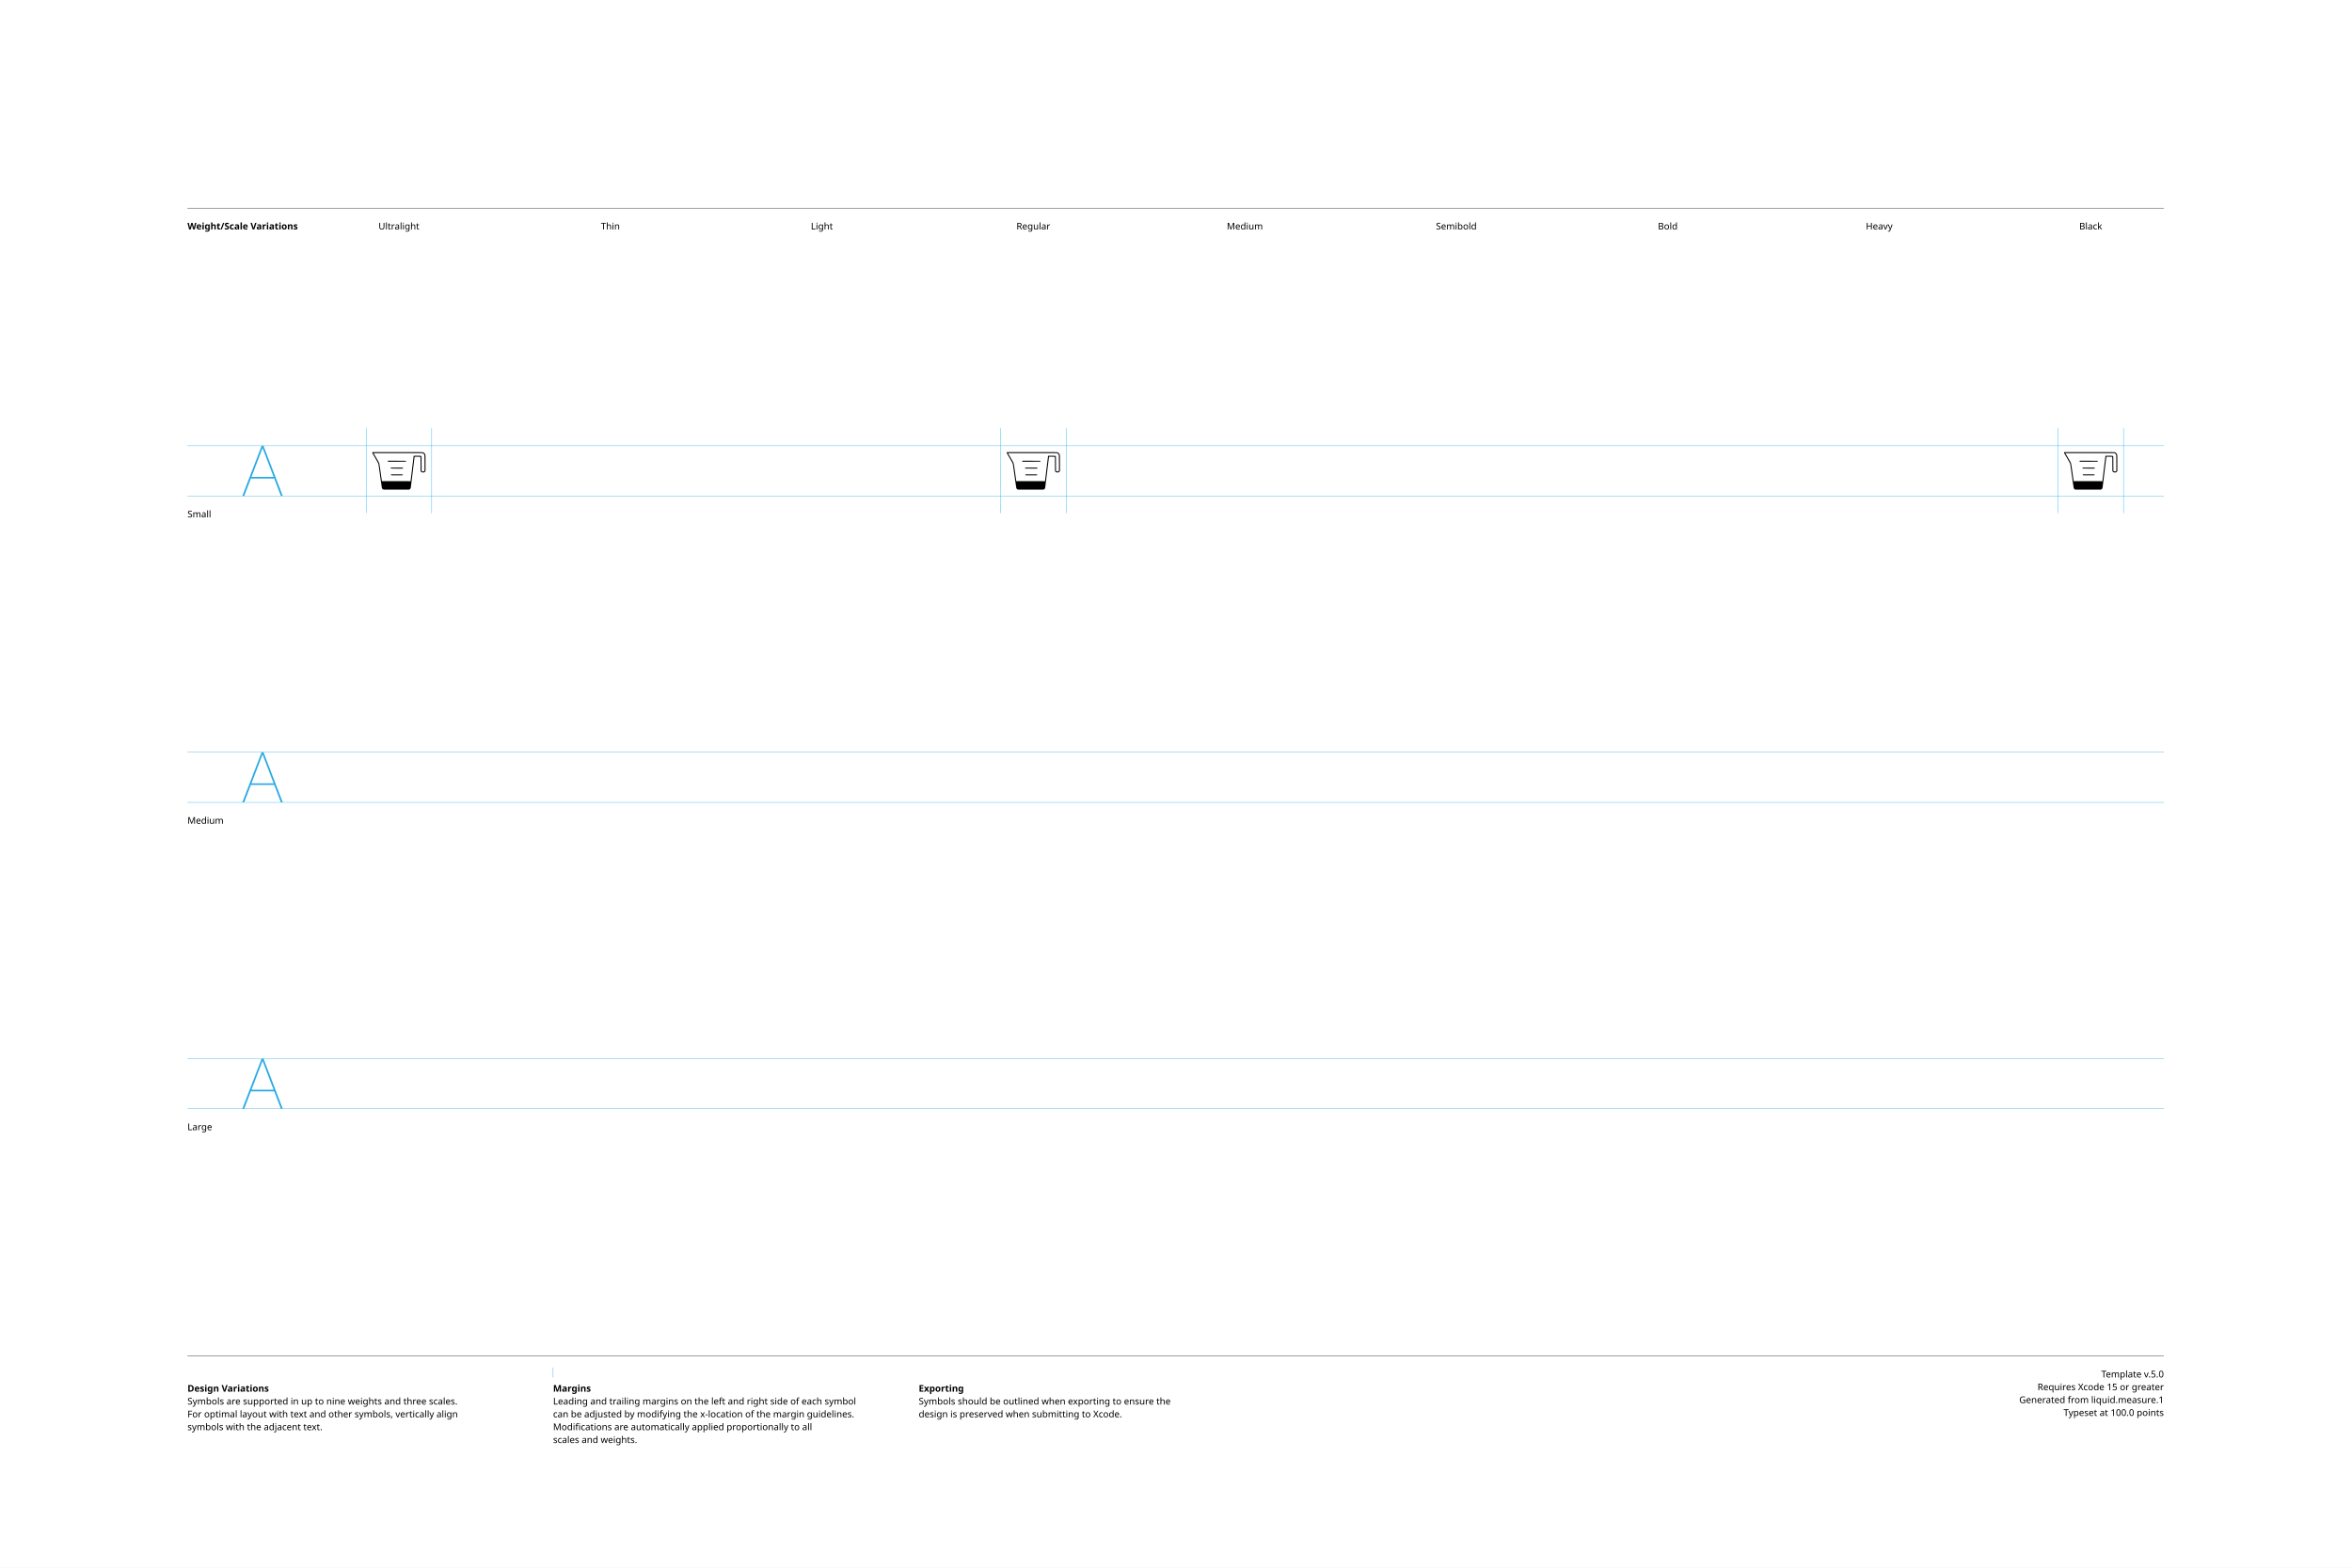
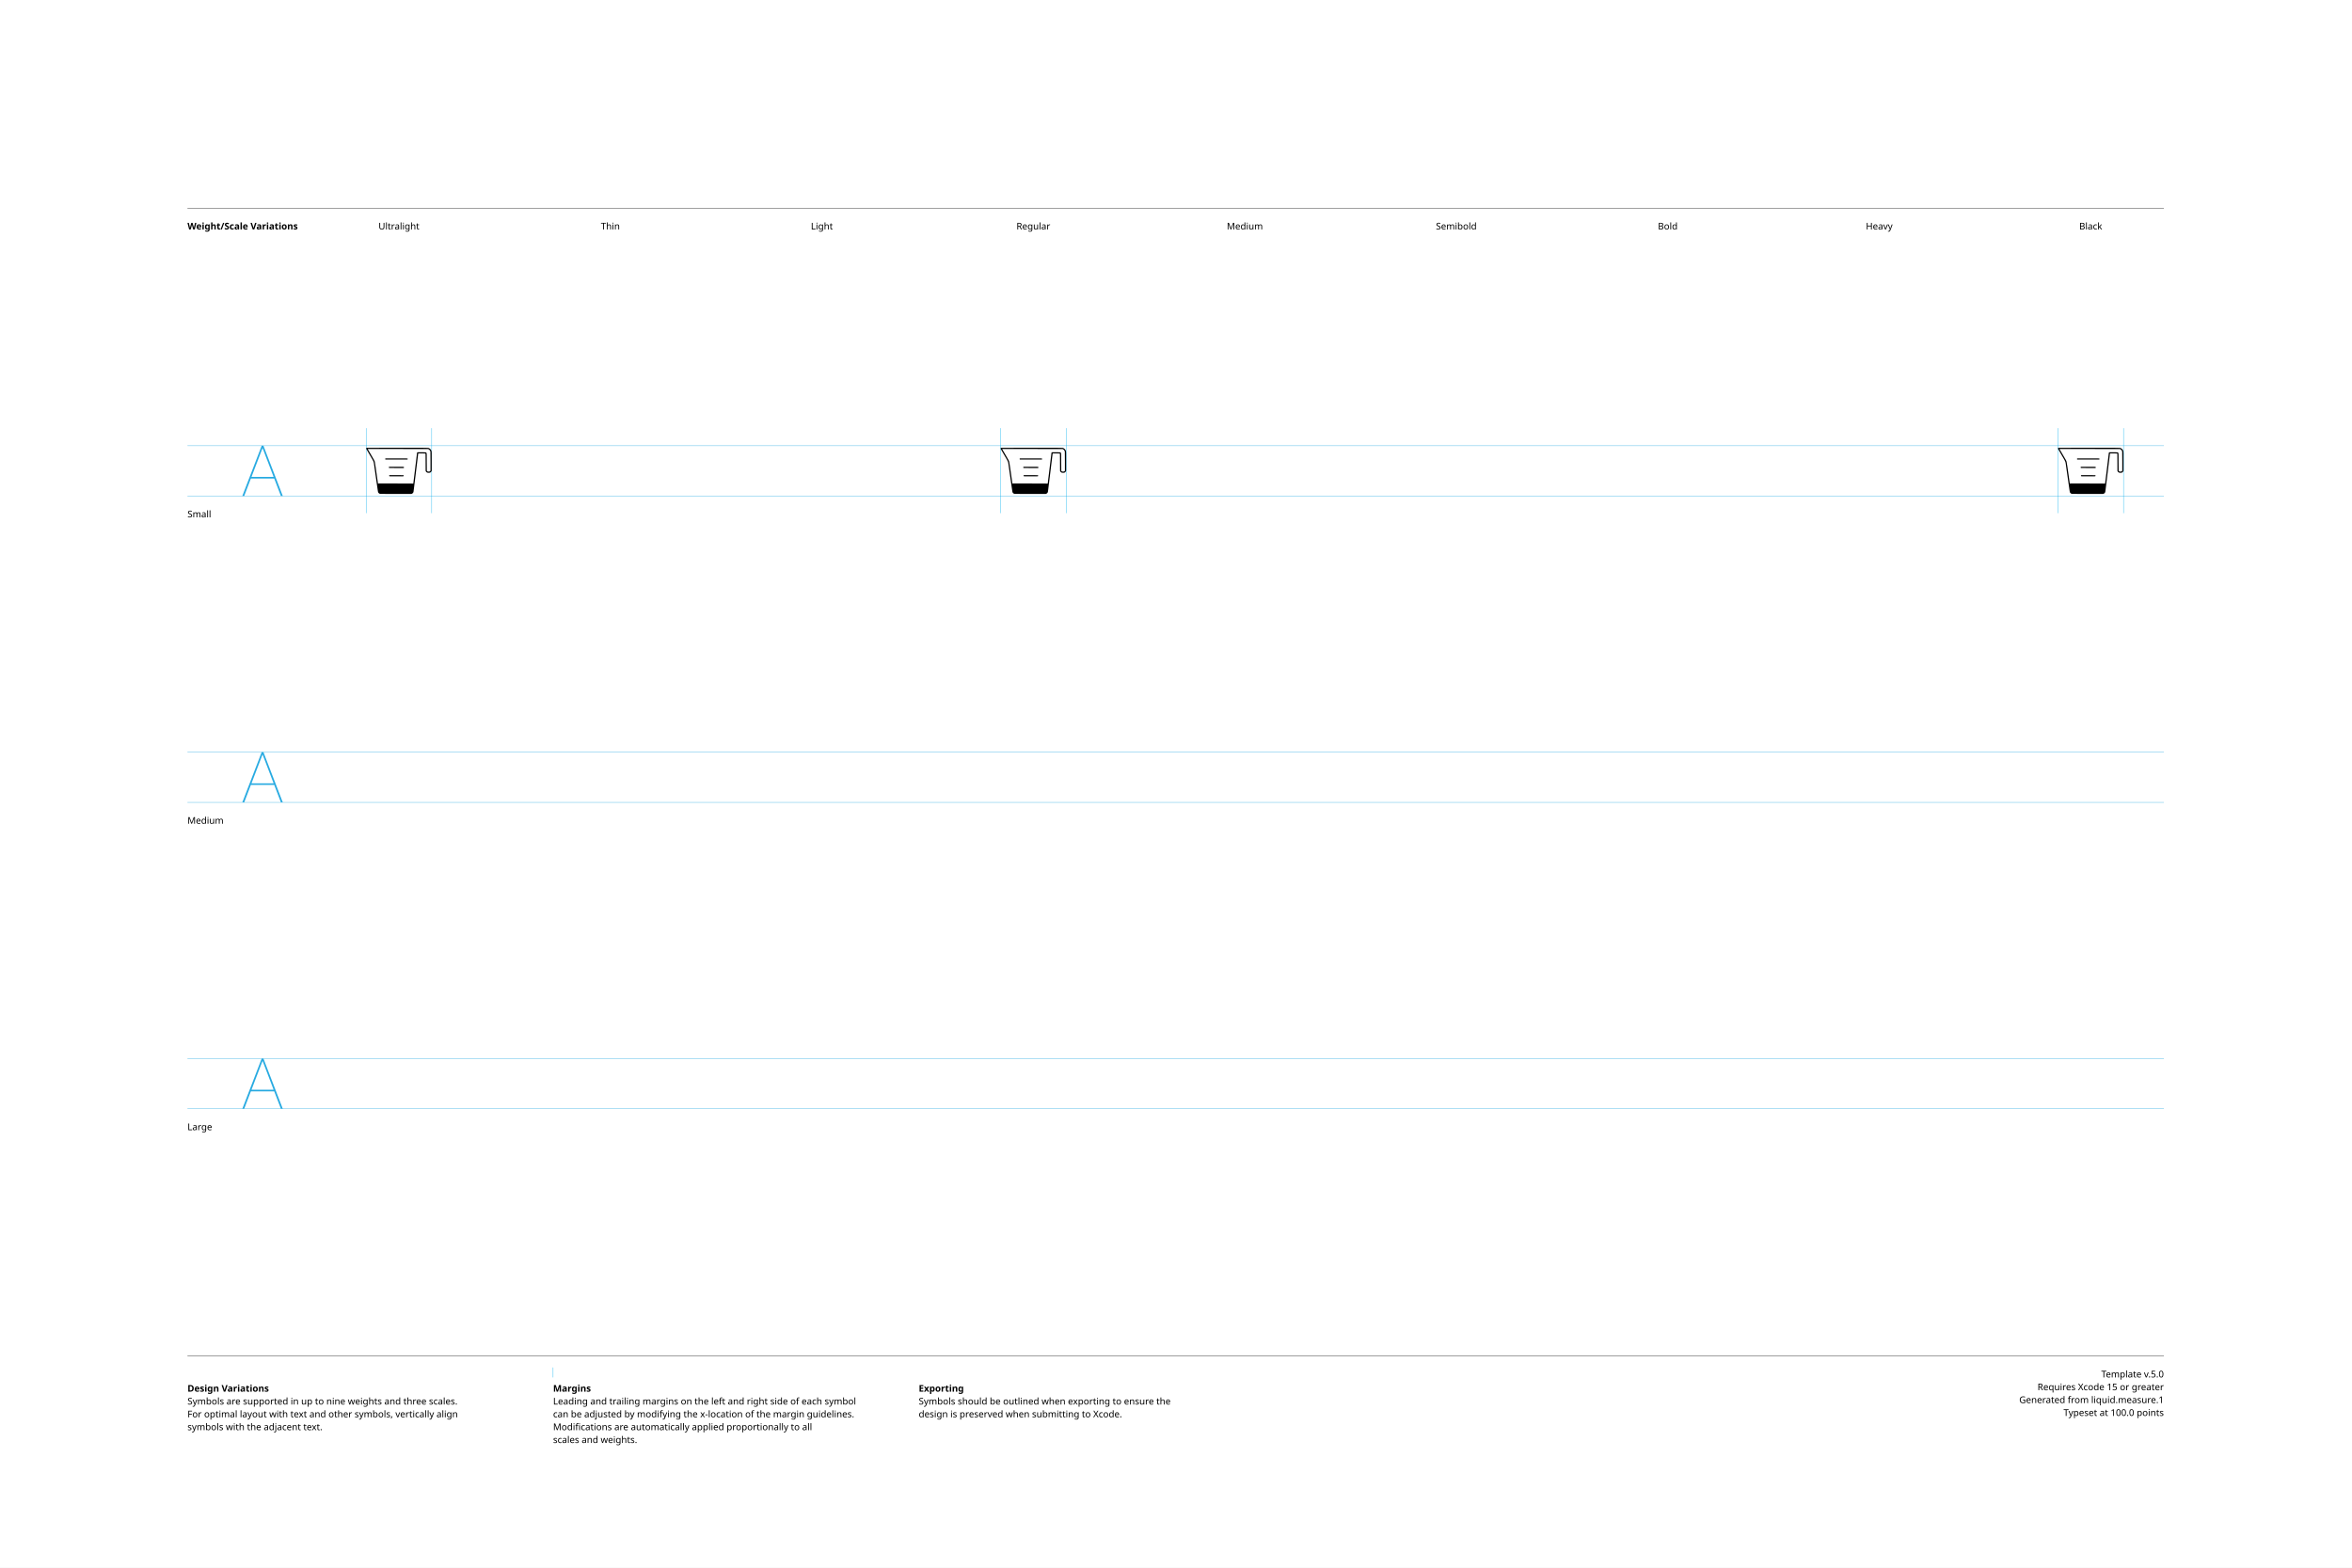
<svg xmlns="http://www.w3.org/2000/svg" version="1.1" width="3300" height="2200">
  <style>.SFSymbolsPreviewWireframe {fill:none;opacity:1.0;stroke:black;stroke-width:0.5}
</style>
  <g id="Notes">
    <rect height="2200" id="artboard" style="fill:white;opacity:1" width="3300" x="0" y="0" />
    <line style="fill:none;stroke:black;opacity:1;stroke-width:0.5;" x1="263" x2="3036" y1="292" y2="292" />
    <text style="stroke:none;fill:black;font-family:sans-serif;font-size:13;font-weight:bold;" transform="matrix(1 0 0 1 263 322)">Weight/Scale Variations</text>
    <text style="stroke:none;fill:black;font-family:sans-serif;font-size:13;text-anchor:middle;" transform="matrix(1 0 0 1 559.711 322)">Ultralight</text>
    <text style="stroke:none;fill:black;font-family:sans-serif;font-size:13;text-anchor:middle;" transform="matrix(1 0 0 1 856.422 322)">Thin</text>
    <text style="stroke:none;fill:black;font-family:sans-serif;font-size:13;text-anchor:middle;" transform="matrix(1 0 0 1 1153.13 322)">Light</text>
    <text style="stroke:none;fill:black;font-family:sans-serif;font-size:13;text-anchor:middle;" transform="matrix(1 0 0 1 1449.84 322)">Regular</text>
    <text style="stroke:none;fill:black;font-family:sans-serif;font-size:13;text-anchor:middle;" transform="matrix(1 0 0 1 1746.56 322)">Medium</text>
    <text style="stroke:none;fill:black;font-family:sans-serif;font-size:13;text-anchor:middle;" transform="matrix(1 0 0 1 2043.27 322)">Semibold</text>
    <text style="stroke:none;fill:black;font-family:sans-serif;font-size:13;text-anchor:middle;" transform="matrix(1 0 0 1 2339.98 322)">Bold</text>
    <text style="stroke:none;fill:black;font-family:sans-serif;font-size:13;text-anchor:middle;" transform="matrix(1 0 0 1 2636.69 322)">Heavy</text>
    <text style="stroke:none;fill:black;font-family:sans-serif;font-size:13;text-anchor:middle;" transform="matrix(1 0 0 1 2933.4 322)">Black</text>
    <line style="fill:none;stroke:black;opacity:1;stroke-width:0.5;" x1="263" x2="3036" y1="1903" y2="1903" />
    <text style="stroke:none;fill:black;font-family:sans-serif;font-size:13;font-weight:bold;" transform="matrix(1 0 0 1 263 1953)">Design Variations</text>
    <text style="stroke:none;fill:black;font-family:sans-serif;font-size:13;" transform="matrix(1 0 0 1 263 1971)">Symbols are supported in up to nine weights and three scales.</text>
    <text style="stroke:none;fill:black;font-family:sans-serif;font-size:13;" transform="matrix(1 0 0 1 263 1989)">For optimal layout with text and other symbols, vertically align</text>
    <text style="stroke:none;fill:black;font-family:sans-serif;font-size:13;" transform="matrix(1 0 0 1 263 2007)">symbols with the adjacent text.</text>
    <line style="fill:none;stroke:#00AEEF;stroke-width:0.5;opacity:1.0;" x1="776" x2="776" y1="1919" y2="1933" />
    <text style="stroke:none;fill:black;font-family:sans-serif;font-size:13;font-weight:bold;" transform="matrix(1 0 0 1 776 1953)">Margins</text>
    <text style="stroke:none;fill:black;font-family:sans-serif;font-size:13;" transform="matrix(1 0 0 1 776 1971)">Leading and trailing margins on the left and right side of each symbol</text>
    <text style="stroke:none;fill:black;font-family:sans-serif;font-size:13;" transform="matrix(1 0 0 1 776 1989)">can be adjusted by modifying the x-location of the margin guidelines.</text>
    <text style="stroke:none;fill:black;font-family:sans-serif;font-size:13;" transform="matrix(1 0 0 1 776 2007)">Modifications are automatically applied proportionally to all</text>
    <text style="stroke:none;fill:black;font-family:sans-serif;font-size:13;" transform="matrix(1 0 0 1 776 2025)">scales and weights.</text>
    <text style="stroke:none;fill:black;font-family:sans-serif;font-size:13;font-weight:bold;" transform="matrix(1 0 0 1 1289 1953)">Exporting</text>
    <text style="stroke:none;fill:black;font-family:sans-serif;font-size:13;" transform="matrix(1 0 0 1 1289 1971)">Symbols should be outlined when exporting to ensure the</text>
    <text style="stroke:none;fill:black;font-family:sans-serif;font-size:13;" transform="matrix(1 0 0 1 1289 1989)">design is preserved when submitting to Xcode.</text>
    <text id="template-version" style="stroke:none;fill:black;font-family:sans-serif;font-size:13;text-anchor:end;" transform="matrix(1 0 0 1 3036 1933)">Template v.5.0</text>
    <text style="stroke:none;fill:black;font-family:sans-serif;font-size:13;text-anchor:end;" transform="matrix(1 0 0 1 3036 1951)">Requires Xcode 15 or greater</text>
    <text id="descriptive-name" style="stroke:none;fill:black;font-family:sans-serif;font-size:13;text-anchor:end;" transform="matrix(1 0 0 1 3036 1969)">Generated from liquid.measure.1</text>
    <text style="stroke:none;fill:black;font-family:sans-serif;font-size:13;text-anchor:end;" transform="matrix(1 0 0 1 3036 1987)">Typeset at 100.0 points</text>
    <text style="stroke:none;fill:black;font-family:sans-serif;font-size:13;" transform="matrix(1 0 0 1 263 726)">Small</text>
    <text style="stroke:none;fill:black;font-family:sans-serif;font-size:13;" transform="matrix(1 0 0 1 263 1156)">Medium</text>
    <text style="stroke:none;fill:black;font-family:sans-serif;font-size:13;" transform="matrix(1 0 0 1 263 1586)">Large</text>
  </g>
  <g id="Guides">
    <g id="H-reference" style="fill:#27AAE1;stroke:none;" transform="matrix(1 0 0 1 339 696)">
      <path d="M0.994 0L3.638 0L29.328-67.132L30.03-67.132L30.03-70.459L28.123-70.459ZM11.688-24.48L46.981-24.48L46.231-26.729L12.438-26.729ZM55.12 0L57.764 0L30.638-70.459L29.433-70.459L29.433-67.132Z" />
    </g>
    <line id="Baseline-S" style="fill:none;stroke:#27AAE1;opacity:1;stroke-width:0.5;" x1="263" x2="3036" y1="696" y2="696" />
    <line id="Capline-S" style="fill:none;stroke:#27AAE1;opacity:1;stroke-width:0.5;" x1="263" x2="3036" y1="625.541" y2="625.541" />
    <g id="H-reference" style="fill:#27AAE1;stroke:none;" transform="matrix(1 0 0 1 339 1126)">
      <path d="M0.994 0L3.638 0L29.328-67.132L30.03-67.132L30.03-70.459L28.123-70.459ZM11.688-24.48L46.981-24.48L46.231-26.729L12.438-26.729ZM55.12 0L57.764 0L30.638-70.459L29.433-70.459L29.433-67.132Z" />
    </g>
    <line id="Baseline-M" style="fill:none;stroke:#27AAE1;opacity:1;stroke-width:0.5;" x1="263" x2="3036" y1="1126" y2="1126" />
    <line id="Capline-M" style="fill:none;stroke:#27AAE1;opacity:1;stroke-width:0.5;" x1="263" x2="3036" y1="1055.54" y2="1055.54" />
    <g id="H-reference" style="fill:#27AAE1;stroke:none;" transform="matrix(1 0 0 1 339 1556)">
      <path d="M0.994 0L3.638 0L29.328-67.132L30.03-67.132L30.03-70.459L28.123-70.459ZM11.688-24.48L46.981-24.48L46.231-26.729L12.438-26.729ZM55.12 0L57.764 0L30.638-70.459L29.433-70.459L29.433-67.132Z" />
    </g>
    <line id="Baseline-L" style="fill:none;stroke:#27AAE1;opacity:1;stroke-width:0.5;" x1="263" x2="3036" y1="1556" y2="1556" />
    <line id="Capline-L" style="fill:none;stroke:#27AAE1;opacity:1;stroke-width:0.5;" x1="263" x2="3036" y1="1485.54" y2="1485.54" />
    <line id="left-margin-Ultralight-S" style="fill:none;stroke:#00AEEF;stroke-width:0.5;opacity:1.0;" x1="513.711" x2="513.711" y1="600.785" y2="720.121" />
    <line id="right-margin-Ultralight-S" style="fill:none;stroke:#00AEEF;stroke-width:0.5;opacity:1.0;" x1="605.711" x2="605.711" y1="600.785" y2="720.121" />
    <line id="left-margin-Regular-S" style="fill:none;stroke:#00AEEF;stroke-width:0.5;opacity:1.0;" x1="1403.84" x2="1403.84" y1="600.785" y2="720.121" />
    <line id="right-margin-Regular-S" style="fill:none;stroke:#00AEEF;stroke-width:0.5;opacity:1.0;" x1="1495.84" x2="1495.84" y1="600.785" y2="720.121" />
    <line id="left-margin-Black-S" style="fill:none;stroke:#00AEEF;stroke-width:0.5;opacity:1.0;" x1="2887.4" x2="2887.4" y1="600.785" y2="720.121" />
    <line id="right-margin-Black-S" style="fill:none;stroke:#00AEEF;stroke-width:0.5;opacity:1.0;" x1="2979.4" x2="2979.4" y1="600.785" y2="720.121" />
  </g>
  <g id="Symbols">
    <g id="Ultralight-S" transform="matrix(1 0 0 1 513.711 614.7705)">
      <svg width="92" height="92" viewBox="0 0 92 92" fill="none">
        <g id="liquid.measure.1">
          <g id="Vector">
-             <path fill-rule="evenodd" clip-rule="evenodd" d="M43.988 19.694C75.549 19.676 78.955 19.685 79.449 19.82C81.102 20.242 82.585 21.724 83.141 23.53C83.321 24.114 83.321 24.303 83.33 35.084V46.045L83.079 46.557C82.755 47.213 82.009 47.905 81.38 48.129C80.662 48.372 78.928 48.354 78.245 48.075C77.562 47.815 76.969 47.276 76.664 46.647L76.412 46.135L76.367 36.27C76.322 26.603 76.322 26.396 76.143 26.27C75.999 26.163 75.325 26.145 71.965 26.163L67.967 26.189L67.859 26.953C67.76 27.654 67.527 29.604 65.99 42.272C65.317 47.86 64.355 55.685 63.609 61.723C63.268 64.463 62.9 67.419 62.801 68.281C62.693 69.144 62.585 69.952 62.558 70.078C62.361 70.914 61.543 71.803 60.663 72.162L60.151 72.369L42.676 72.378C33.063 72.387 24.968 72.36 24.689 72.315C23.764 72.18 23.054 71.758 22.56 71.03C22.057 70.312 22.183 71.03 20.529 59.342C20.107 56.377 19.299 50.699 18.733 46.719C18.166 42.739 17.619 38.884 17.52 38.139C17.151 35.398 17.169 35.443 13.001 28.391C11.105 25.183 9.191 21.904 8.877 21.302C8.481 20.556 8.481 20.332 8.859 19.945L9.074 19.721L43.988 19.694ZM10.44 21.311C10.512 21.428 10.826 21.967 11.141 22.506C11.455 23.054 12.686 25.147 13.881 27.178C17.96 34.114 18.041 34.266 18.463 35.713C18.625 36.261 18.939 38.264 19.46 41.957C20.384 48.561 21.356 55.384 22.117 60.626L22.795 60.465H42.234C59.75 60.465 61.513 60.465 62.325 60.609C62.918 55.853 63.645 49.95 64.292 44.607C64.409 43.574 64.697 41.265 64.912 39.486C65.299 36.369 65.847 31.805 66.386 27.411L66.637 25.309L66.925 25.048L67.203 24.797H71.785C74.795 24.797 76.439 24.833 76.61 24.896C76.969 25.03 77.347 25.408 77.544 25.83C77.706 26.172 77.715 26.639 77.715 35.848C77.715 41.921 77.751 45.622 77.805 45.829C78.011 46.557 78.676 46.898 79.898 46.898C80.922 46.898 81.416 46.692 81.731 46.126L81.938 45.775V35.21C81.938 28.436 81.902 24.465 81.848 24.159C81.641 23.072 80.797 21.949 79.772 21.419L79.287 21.158L10.314 21.113L10.44 21.311Z" fill="black" />
-             <path d="M35.003 52.1C34.698 51.858 34.68 51.409 34.976 51.139L35.183 50.941H43.152C51.004 50.941 51.121 50.941 51.301 51.121C51.57 51.391 51.544 51.867 51.247 52.1C51.004 52.289 50.959 52.289 43.125 52.289C35.291 52.289 35.246 52.289 35.003 52.1Z" fill="black" />
-             <path d="M34.815 42.748C34.356 42.487 34.276 41.993 34.635 41.643L34.85 41.418H43.062C51.238 41.418 51.274 41.418 51.517 41.607C51.804 41.831 51.831 42.281 51.579 42.595L51.409 42.81L43.197 42.828C37.123 42.846 34.949 42.828 34.815 42.748Z" fill="black" />
-             <path d="M30.475 32.946C30.197 32.649 30.215 32.227 30.511 31.993L30.754 31.805H43.161C56.485 31.814 55.775 31.787 55.964 32.263C56.063 32.532 55.892 33.009 55.658 33.098C55.577 33.125 49.917 33.152 43.089 33.152H30.664L30.475 32.946Z" fill="black" />
+             <path fill-rule="evenodd" clip-rule="evenodd" d="M43.58 13.575C82.424 13.553 86.615 13.564 87.223 13.73C89.258 14.249 91.082 16.074 91.768 18.297C91.989 19.015 91.989 19.247 92 32.516V46.006L91.69 46.636C91.292 47.444 90.374 48.295 89.6 48.571C88.716 48.87 86.582 48.848 85.742 48.505C84.901 48.184 84.171 47.521 83.795 46.747L83.486 46.117L83.43 33.976C83.375 22.078 83.375 21.824 83.154 21.669C82.977 21.536 82.148 21.514 78.012 21.536L73.092 21.569L72.959 22.509C72.838 23.372 72.55 25.771 70.659 41.362C69.83 48.24 68.647 57.871 67.729 65.301C67.309 68.674 66.856 72.312 66.734 73.373C66.601 74.435 66.469 75.43 66.435 75.585C66.192 76.613 65.186 77.708 64.102 78.15L63.472 78.404L41.965 78.415C30.134 78.426 20.171 78.393 19.829 78.338C18.69 78.172 17.816 77.652 17.208 76.757C16.589 75.872 16.744 76.757 14.709 62.371C14.189 58.722 13.194 51.734 12.498 46.835C11.801 41.937 11.127 37.193 11.005 36.276C10.552 32.903 10.574 32.958 5.443 24.278C3.11 20.331 0.755 16.295 0.368 15.554C-0.119 14.636 -0.119 14.36 0.346 13.885L0.611 13.608L43.58 13.575ZM2.292 15.565C2.38 15.709 2.767 16.372 3.154 17.036C3.541 17.71 5.056 20.287 6.527 22.786C11.547 31.322 11.646 31.51 12.166 33.29C12.365 33.965 12.752 36.431 13.393 40.975C14.53 49.103 15.727 57.5 16.663 63.952L17.497 63.753H41.422C62.979 63.753 65.148 63.753 66.148 63.931C66.878 58.078 67.772 50.812 68.57 44.237C68.713 42.965 69.067 40.124 69.332 37.934C69.808 34.097 70.482 28.48 71.146 23.073L71.455 20.486L71.809 20.165L72.152 19.855H77.791C81.496 19.855 83.519 19.9 83.729 19.977C84.171 20.143 84.636 20.607 84.879 21.127C85.078 21.547 85.089 22.122 85.089 33.456C85.089 40.93 85.133 45.486 85.2 45.741C85.454 46.636 86.272 47.057 87.776 47.057C89.037 47.057 89.645 46.802 90.032 46.106L90.286 45.674V32.671C90.286 24.334 90.242 19.446 90.175 19.07C89.921 17.733 88.882 16.35 87.621 15.698L87.024 15.377L2.137 15.322L2.292 15.565Z" fill="black" />
+             <path d="M32.523 53.459C32.147 53.16 32.124 52.607 32.489 52.276L32.744 52.032H42.551C52.216 52.032 52.359 52.032 52.581 52.254C52.912 52.585 52.879 53.171 52.514 53.459C52.216 53.691 52.16 53.691 42.518 53.691C32.876 53.691 32.821 53.691 32.523 53.459Z" fill="black" />
+             <path d="M32.29 41.948C31.726 41.627 31.627 41.019 32.069 40.588L32.334 40.312H42.441C52.503 40.312 52.547 40.312 52.846 40.544C53.2 40.82 53.233 41.373 52.923 41.76L52.713 42.026L42.607 42.048C35.132 42.07 32.456 42.048 32.29 41.948Z" fill="black" />
+             <path d="M26.95 29.884C26.607 29.52 26.629 29 26.994 28.712L27.292 28.48H42.562C58.961 28.491 58.087 28.458 58.319 29.044C58.441 29.376 58.231 29.962 57.943 30.073C57.844 30.106 50.878 30.139 42.474 30.139H27.182L26.95 29.884Z" fill="black" />
          </g>
          <path id="Vector_2" d="M55.55 72.351C55.631 72.333 55.775 72.333 55.865 72.351C55.946 72.378 55.874 72.396 55.703 72.396C55.532 72.396 55.461 72.378 55.55 72.351Z" fill="white" />
        </g>
      </svg>
    </g>
    <g id="Regular-S" transform="matrix(1 0 0 1 1403.84 614.7705)">
      <svg width="92" height="92" viewBox="0 0 92 92" fill="none">
        <g id="liquid.measure.1">
          <g id="Vector">
-             <path fill-rule="evenodd" clip-rule="evenodd" d="M43.988 19.694C75.549 19.676 78.955 19.685 79.449 19.82C81.102 20.242 82.585 21.724 83.141 23.53C83.321 24.114 83.321 24.303 83.33 35.084V46.045L83.079 46.557C82.755 47.213 82.009 47.905 81.38 48.129C80.662 48.372 78.928 48.354 78.245 48.075C77.562 47.815 76.969 47.276 76.664 46.647L76.412 46.135L76.367 36.27C76.322 26.603 76.322 26.396 76.143 26.27C75.999 26.163 75.325 26.145 71.965 26.163L67.967 26.189L67.859 26.953C67.76 27.654 67.527 29.604 65.99 42.272C65.317 47.86 64.355 55.685 63.609 61.723C63.268 64.463 62.9 67.419 62.801 68.281C62.693 69.144 62.585 69.952 62.558 70.078C62.361 70.914 61.543 71.803 60.663 72.162L60.151 72.369L42.676 72.378C33.063 72.387 24.968 72.36 24.689 72.315C23.764 72.18 23.054 71.758 22.56 71.03C22.057 70.312 22.183 71.03 20.529 59.342C20.107 56.377 19.299 50.699 18.733 46.719C18.166 42.739 17.619 38.884 17.52 38.139C17.151 35.398 17.169 35.443 13.001 28.391C11.105 25.183 9.191 21.904 8.877 21.302C8.481 20.556 8.481 20.332 8.859 19.945L9.074 19.721L43.988 19.694ZM10.44 21.311C10.512 21.428 10.826 21.967 11.141 22.506C11.455 23.054 12.686 25.147 13.881 27.178C17.96 34.114 18.041 34.266 18.463 35.713C18.625 36.261 18.939 38.264 19.46 41.957C20.384 48.561 21.356 55.384 22.117 60.626L22.795 60.465H42.234C59.75 60.465 61.513 60.465 62.325 60.609C62.918 55.853 63.645 49.95 64.292 44.607C64.409 43.574 64.697 41.265 64.912 39.486C65.299 36.369 65.847 31.805 66.386 27.411L66.637 25.309L66.925 25.048L67.203 24.797H71.785C74.795 24.797 76.439 24.833 76.61 24.896C76.969 25.03 77.347 25.408 77.544 25.83C77.706 26.172 77.715 26.639 77.715 35.848C77.715 41.921 77.751 45.622 77.805 45.829C78.011 46.557 78.676 46.898 79.898 46.898C80.922 46.898 81.416 46.692 81.731 46.126L81.938 45.775V35.21C81.938 28.436 81.902 24.465 81.848 24.159C81.641 23.072 80.797 21.949 79.772 21.419L79.287 21.158L10.314 21.113L10.44 21.311Z" fill="black" />
-             <path d="M35.003 52.1C34.698 51.858 34.68 51.409 34.976 51.139L35.183 50.941H43.152C51.004 50.941 51.121 50.941 51.301 51.121C51.57 51.391 51.544 51.867 51.247 52.1C51.004 52.289 50.959 52.289 43.125 52.289C35.291 52.289 35.246 52.289 35.003 52.1Z" fill="black" />
-             <path d="M34.815 42.748C34.356 42.487 34.276 41.993 34.635 41.643L34.85 41.418H43.062C51.238 41.418 51.274 41.418 51.517 41.607C51.804 41.831 51.831 42.281 51.579 42.595L51.409 42.81L43.197 42.828C37.123 42.846 34.949 42.828 34.815 42.748Z" fill="black" />
-             <path d="M30.475 32.946C30.197 32.649 30.215 32.227 30.511 31.993L30.754 31.805H43.161C56.485 31.814 55.775 31.787 55.964 32.263C56.063 32.532 55.892 33.009 55.658 33.098C55.577 33.125 49.917 33.152 43.089 33.152H30.664L30.475 32.946Z" fill="black" />
+             <path fill-rule="evenodd" clip-rule="evenodd" d="M43.58 13.575C82.424 13.553 86.615 13.564 87.223 13.73C89.258 14.249 91.082 16.074 91.768 18.297C91.989 19.015 91.989 19.247 92 32.516V46.006L91.69 46.636C91.292 47.444 90.374 48.295 89.6 48.571C88.716 48.87 86.582 48.848 85.742 48.505C84.901 48.184 84.171 47.521 83.795 46.747L83.486 46.117L83.43 33.976C83.375 22.078 83.375 21.824 83.154 21.669C82.977 21.536 82.148 21.514 78.012 21.536L73.092 21.569L72.959 22.509C72.838 23.372 72.55 25.771 70.659 41.362C69.83 48.24 68.647 57.871 67.729 65.301C67.309 68.674 66.856 72.312 66.734 73.373C66.601 74.435 66.469 75.43 66.435 75.585C66.192 76.613 65.186 77.708 64.102 78.15L63.472 78.404L41.965 78.415C30.134 78.426 20.171 78.393 19.829 78.338C18.69 78.172 17.816 77.652 17.208 76.757C16.589 75.872 16.744 76.757 14.709 62.371C14.189 58.722 13.194 51.734 12.498 46.835C11.801 41.937 11.127 37.193 11.005 36.276C10.552 32.903 10.574 32.958 5.443 24.278C3.11 20.331 0.755 16.295 0.368 15.554C-0.119 14.636 -0.119 14.36 0.346 13.885L0.611 13.608L43.58 13.575ZM2.292 15.565C2.38 15.709 2.767 16.372 3.154 17.036C3.541 17.71 5.056 20.287 6.527 22.786C11.547 31.322 11.646 31.51 12.166 33.29C12.365 33.965 12.752 36.431 13.393 40.975C14.53 49.103 15.727 57.5 16.663 63.952L17.497 63.753H41.422C62.979 63.753 65.148 63.753 66.148 63.931C66.878 58.078 67.772 50.812 68.57 44.237C68.713 42.965 69.067 40.124 69.332 37.934C69.808 34.097 70.482 28.48 71.146 23.073L71.455 20.486L71.809 20.165L72.152 19.855H77.791C81.496 19.855 83.519 19.9 83.729 19.977C84.171 20.143 84.636 20.607 84.879 21.127C85.078 21.547 85.089 22.122 85.089 33.456C85.089 40.93 85.133 45.486 85.2 45.741C85.454 46.636 86.272 47.057 87.776 47.057C89.037 47.057 89.645 46.802 90.032 46.106L90.286 45.674V32.671C90.286 24.334 90.242 19.446 90.175 19.07C89.921 17.733 88.882 16.35 87.621 15.698L87.024 15.377L2.137 15.322L2.292 15.565Z" fill="black" />
+             <path d="M32.523 53.459C32.147 53.16 32.124 52.607 32.489 52.276L32.744 52.032H42.551C52.216 52.032 52.359 52.032 52.581 52.254C52.912 52.585 52.879 53.171 52.514 53.459C52.216 53.691 52.16 53.691 42.518 53.691C32.876 53.691 32.821 53.691 32.523 53.459Z" fill="black" />
+             <path d="M32.29 41.948C31.726 41.627 31.627 41.019 32.069 40.588L32.334 40.312H42.441C52.503 40.312 52.547 40.312 52.846 40.544C53.2 40.82 53.233 41.373 52.923 41.76L52.713 42.026L42.607 42.048C35.132 42.07 32.456 42.048 32.29 41.948Z" fill="black" />
+             <path d="M26.95 29.884C26.607 29.52 26.629 29 26.994 28.712L27.292 28.48H42.562C58.961 28.491 58.087 28.458 58.319 29.044C58.441 29.376 58.231 29.962 57.943 30.073C57.844 30.106 50.878 30.139 42.474 30.139H27.182L26.95 29.884Z" fill="black" />
          </g>
          <path id="Vector_2" d="M55.55 72.351C55.631 72.333 55.775 72.333 55.865 72.351C55.946 72.378 55.874 72.396 55.703 72.396C55.532 72.396 55.461 72.378 55.55 72.351Z" fill="white" />
        </g>
      </svg>
    </g>
    <g id="Black-S" transform="matrix(1 0 0 1 2887.4 614.7705)">
      <svg width="92" height="92" viewBox="0 0 92 92" fill="none">
        <g id="liquid.measure.1">
          <g id="Vector">
-             <path fill-rule="evenodd" clip-rule="evenodd" d="M43.988 19.694C75.549 19.676 78.955 19.685 79.449 19.82C81.102 20.242 82.585 21.724 83.141 23.53C83.321 24.114 83.321 24.303 83.33 35.084V46.045L83.079 46.557C82.755 47.213 82.009 47.905 81.38 48.129C80.662 48.372 78.928 48.354 78.245 48.075C77.562 47.815 76.969 47.276 76.664 46.647L76.412 46.135L76.367 36.27C76.322 26.603 76.322 26.396 76.143 26.27C75.999 26.163 75.325 26.145 71.965 26.163L67.967 26.189L67.859 26.953C67.76 27.654 67.527 29.604 65.99 42.272C65.317 47.86 64.355 55.685 63.609 61.723C63.268 64.463 62.9 67.419 62.801 68.281C62.693 69.144 62.585 69.952 62.558 70.078C62.361 70.914 61.543 71.803 60.663 72.162L60.151 72.369L42.676 72.378C33.063 72.387 24.968 72.36 24.689 72.315C23.764 72.18 23.054 71.758 22.56 71.03C22.057 70.312 22.183 71.03 20.529 59.342C20.107 56.377 19.299 50.699 18.733 46.719C18.166 42.739 17.619 38.884 17.52 38.139C17.151 35.398 17.169 35.443 13.001 28.391C11.105 25.183 9.191 21.904 8.877 21.302C8.481 20.556 8.481 20.332 8.859 19.945L9.074 19.721L43.988 19.694ZM10.44 21.311C10.512 21.428 10.826 21.967 11.141 22.506C11.455 23.054 12.686 25.147 13.881 27.178C17.96 34.114 18.041 34.266 18.463 35.713C18.625 36.261 18.939 38.264 19.46 41.957C20.384 48.561 21.356 55.384 22.117 60.626L22.795 60.465H42.234C59.75 60.465 61.513 60.465 62.325 60.609C62.918 55.853 63.645 49.95 64.292 44.607C64.409 43.574 64.697 41.265 64.912 39.486C65.299 36.369 65.847 31.805 66.386 27.411L66.637 25.309L66.925 25.048L67.203 24.797H71.785C74.795 24.797 76.439 24.833 76.61 24.896C76.969 25.03 77.347 25.408 77.544 25.83C77.706 26.172 77.715 26.639 77.715 35.848C77.715 41.921 77.751 45.622 77.805 45.829C78.011 46.557 78.676 46.898 79.898 46.898C80.922 46.898 81.416 46.692 81.731 46.126L81.938 45.775V35.21C81.938 28.436 81.902 24.465 81.848 24.159C81.641 23.072 80.797 21.949 79.772 21.419L79.287 21.158L10.314 21.113L10.44 21.311Z" fill="black" />
-             <path d="M35.003 52.1C34.698 51.858 34.68 51.409 34.976 51.139L35.183 50.941H43.152C51.004 50.941 51.121 50.941 51.301 51.121C51.57 51.391 51.544 51.867 51.247 52.1C51.004 52.289 50.959 52.289 43.125 52.289C35.291 52.289 35.246 52.289 35.003 52.1Z" fill="black" />
-             <path d="M34.815 42.748C34.356 42.487 34.276 41.993 34.635 41.643L34.85 41.418H43.062C51.238 41.418 51.274 41.418 51.517 41.607C51.804 41.831 51.831 42.281 51.579 42.595L51.409 42.81L43.197 42.828C37.123 42.846 34.949 42.828 34.815 42.748Z" fill="black" />
-             <path d="M30.475 32.946C30.197 32.649 30.215 32.227 30.511 31.993L30.754 31.805H43.161C56.485 31.814 55.775 31.787 55.964 32.263C56.063 32.532 55.892 33.009 55.658 33.098C55.577 33.125 49.917 33.152 43.089 33.152H30.664L30.475 32.946Z" fill="black" />
+             <path fill-rule="evenodd" clip-rule="evenodd" d="M43.58 13.575C82.424 13.553 86.615 13.564 87.223 13.73C89.258 14.249 91.082 16.074 91.768 18.297C91.989 19.015 91.989 19.247 92 32.516V46.006L91.69 46.636C91.292 47.444 90.374 48.295 89.6 48.571C88.716 48.87 86.582 48.848 85.742 48.505C84.901 48.184 84.171 47.521 83.795 46.747L83.486 46.117L83.43 33.976C83.375 22.078 83.375 21.824 83.154 21.669C82.977 21.536 82.148 21.514 78.012 21.536L73.092 21.569L72.959 22.509C72.838 23.372 72.55 25.771 70.659 41.362C69.83 48.24 68.647 57.871 67.729 65.301C67.309 68.674 66.856 72.312 66.734 73.373C66.601 74.435 66.469 75.43 66.435 75.585C66.192 76.613 65.186 77.708 64.102 78.15L63.472 78.404L41.965 78.415C30.134 78.426 20.171 78.393 19.829 78.338C18.69 78.172 17.816 77.652 17.208 76.757C16.589 75.872 16.744 76.757 14.709 62.371C14.189 58.722 13.194 51.734 12.498 46.835C11.801 41.937 11.127 37.193 11.005 36.276C10.552 32.903 10.574 32.958 5.443 24.278C3.11 20.331 0.755 16.295 0.368 15.554C-0.119 14.636 -0.119 14.36 0.346 13.885L0.611 13.608L43.58 13.575ZM2.292 15.565C2.38 15.709 2.767 16.372 3.154 17.036C3.541 17.71 5.056 20.287 6.527 22.786C11.547 31.322 11.646 31.51 12.166 33.29C12.365 33.965 12.752 36.431 13.393 40.975C14.53 49.103 15.727 57.5 16.663 63.952L17.497 63.753H41.422C62.979 63.753 65.148 63.753 66.148 63.931C66.878 58.078 67.772 50.812 68.57 44.237C68.713 42.965 69.067 40.124 69.332 37.934C69.808 34.097 70.482 28.48 71.146 23.073L71.455 20.486L71.809 20.165L72.152 19.855H77.791C81.496 19.855 83.519 19.9 83.729 19.977C84.171 20.143 84.636 20.607 84.879 21.127C85.078 21.547 85.089 22.122 85.089 33.456C85.089 40.93 85.133 45.486 85.2 45.741C85.454 46.636 86.272 47.057 87.776 47.057C89.037 47.057 89.645 46.802 90.032 46.106L90.286 45.674V32.671C90.286 24.334 90.242 19.446 90.175 19.07C89.921 17.733 88.882 16.35 87.621 15.698L87.024 15.377L2.137 15.322L2.292 15.565Z" fill="black" />
+             <path d="M32.523 53.459C32.147 53.16 32.124 52.607 32.489 52.276L32.744 52.032H42.551C52.216 52.032 52.359 52.032 52.581 52.254C52.912 52.585 52.879 53.171 52.514 53.459C52.216 53.691 52.16 53.691 42.518 53.691C32.876 53.691 32.821 53.691 32.523 53.459Z" fill="black" />
+             <path d="M32.29 41.948C31.726 41.627 31.627 41.019 32.069 40.588L32.334 40.312H42.441C52.503 40.312 52.547 40.312 52.846 40.544C53.2 40.82 53.233 41.373 52.923 41.76L52.713 42.026L42.607 42.048C35.132 42.07 32.456 42.048 32.29 41.948Z" fill="black" />
+             <path d="M26.95 29.884C26.607 29.52 26.629 29 26.994 28.712L27.292 28.48H42.562C58.961 28.491 58.087 28.458 58.319 29.044C58.441 29.376 58.231 29.962 57.943 30.073C57.844 30.106 50.878 30.139 42.474 30.139H27.182L26.95 29.884Z" fill="black" />
          </g>
          <path id="Vector_2" d="M55.55 72.351C55.631 72.333 55.775 72.333 55.865 72.351C55.946 72.378 55.874 72.396 55.703 72.396C55.532 72.396 55.461 72.378 55.55 72.351Z" fill="white" />
        </g>
      </svg>
    </g>
  </g>
</svg>
